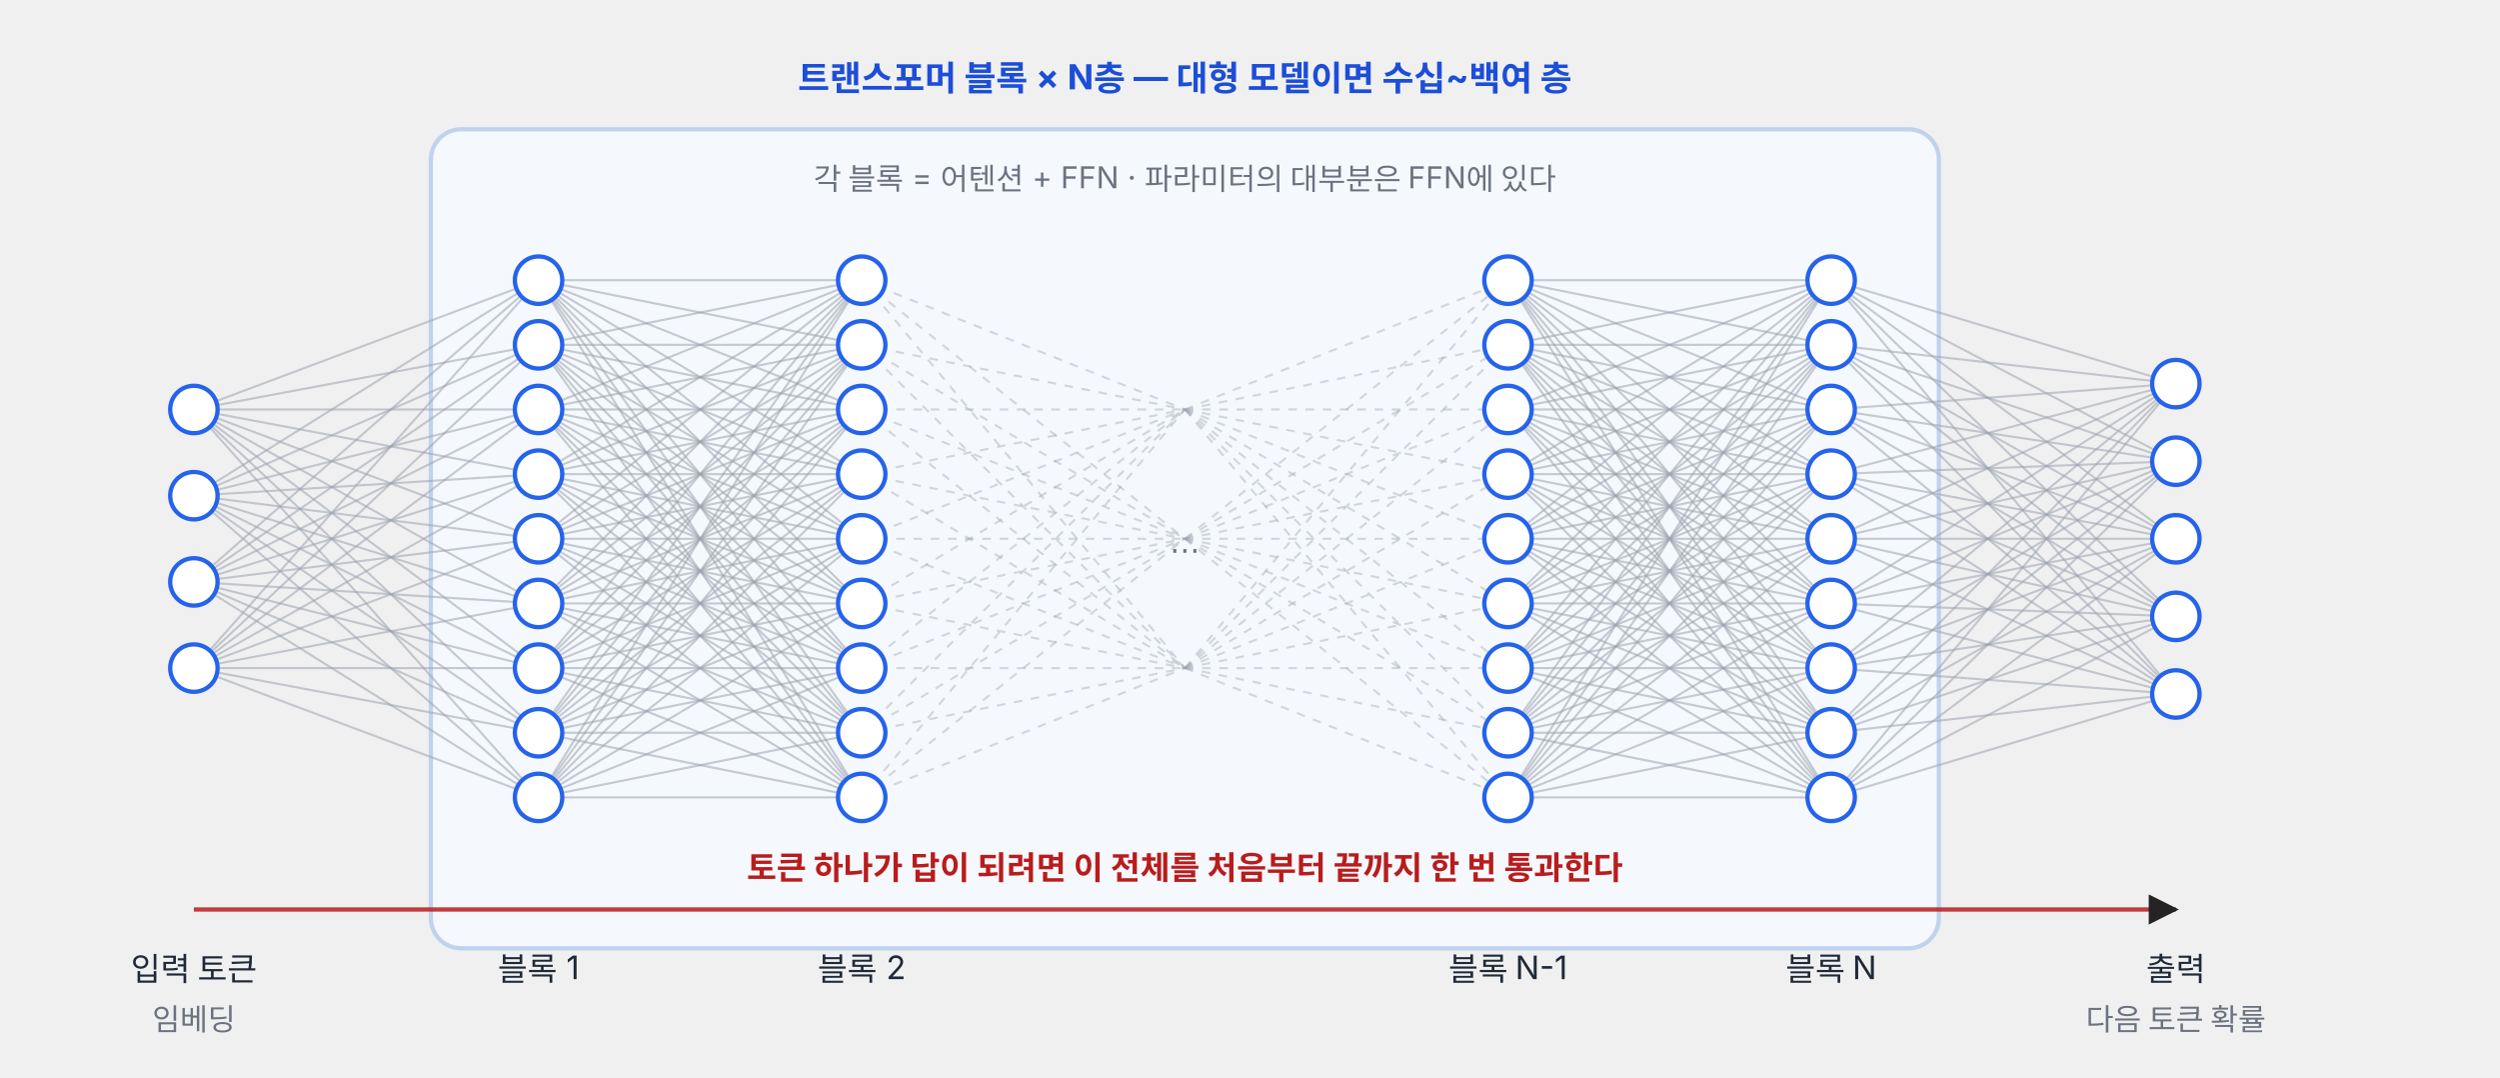
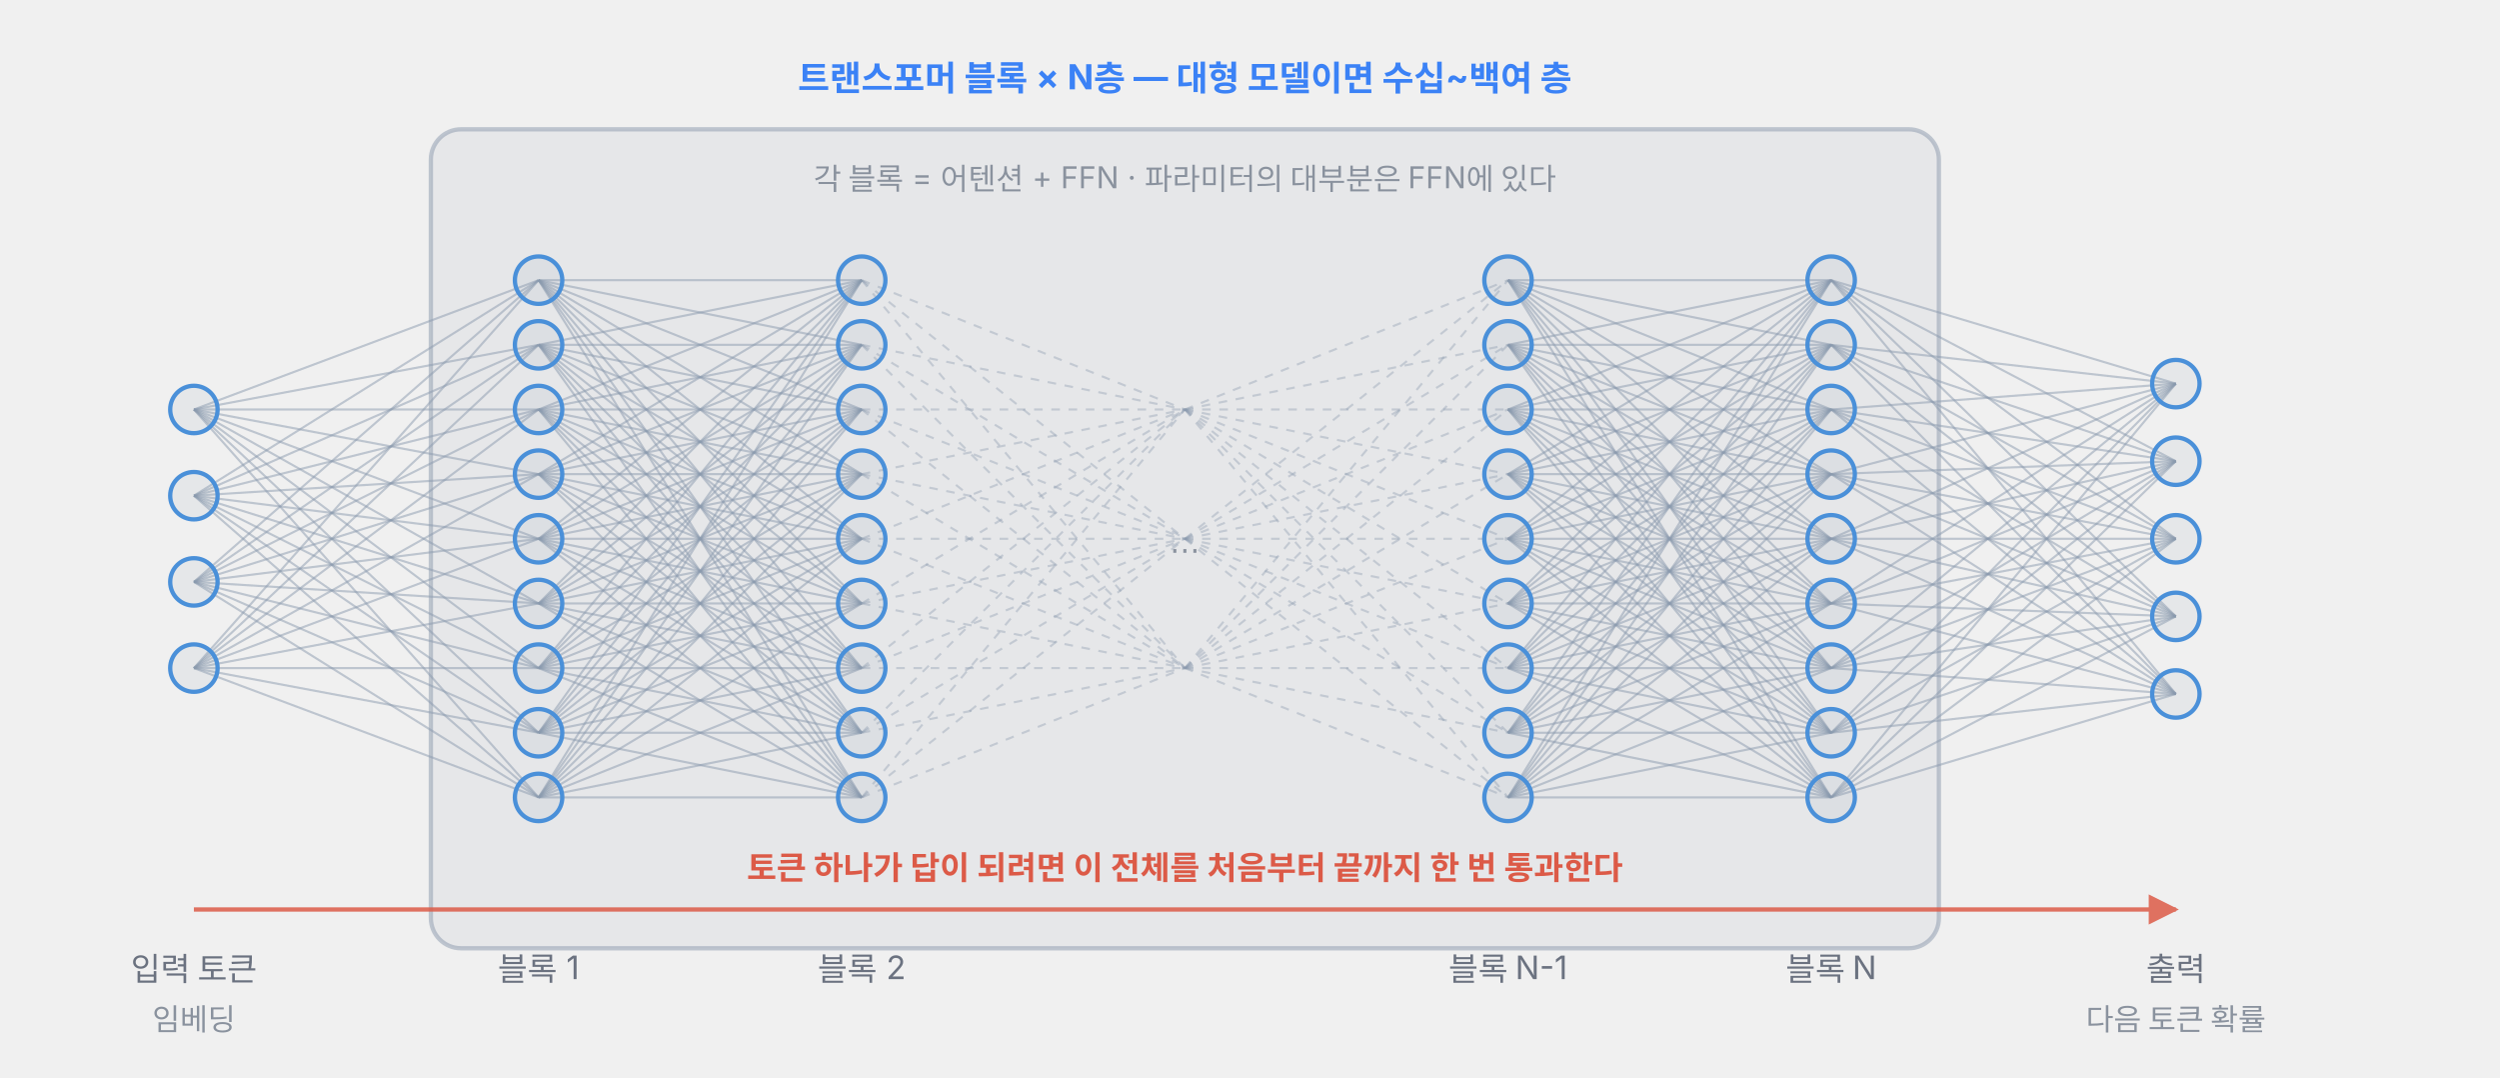
<svg xmlns="http://www.w3.org/2000/svg" viewBox="0 0 1160 500" width="1160" height="500" role="img" aria-label="LLM 층 구조 도해">
  <style>
-     :root { color-scheme: light dark; }
    text   { font-family: system-ui,-apple-system,'Apple SD Gothic Neo','Noto Sans KR',sans-serif; }
-     .lbl   { fill: #1f2937; font-size: 15px; text-anchor: middle; }
-     .lblb  { fill: #1f2937; font-size: 16px; font-weight: 700; text-anchor: middle; }
-     .mut   { fill: #6b7280; font-size: 14px; text-anchor: middle; }
-     .accent{ fill: #1d4ed8; font-size: 16px; font-weight: 700; text-anchor: middle; }
-     .warn  { fill: #b91c1c; font-size: 15px; font-weight: 700; text-anchor: middle; }
-     .tag   { fill: #6b7280; font-size: 13px; }
-     .tagOn { fill: #1d4ed8; font-size: 13px; font-weight: 700; }
-     .node  { fill: #ffffff; stroke: #2563eb; stroke-width: 2; }
-     .nodeQ { fill: #eef2f7; stroke: #2563eb; stroke-width: 2; }
-     .nodeA { fill: #dbeafe; stroke: #2563eb; stroke-width: 2; }
-     .nodeOff { fill: #ffffff; stroke: #9ca3af; stroke-width: 1.5; }
-     .wire  { stroke: #9ca3af; stroke-width: 1; opacity: .55; }
-     .wireD { stroke: #9ca3af; stroke-width: 1; opacity: .4; stroke-dasharray: 4 4; }
-     .wireOn{ stroke: #2563eb; stroke-width: 2.4; }
-     .wireOff{ stroke: #9ca3af; stroke-width: 1; opacity: .6; stroke-dasharray: 4 4; }
-     .panel { fill: #f5f8fd; stroke: #bfd3ee; stroke-width: 2; }
-     .panel2{ fill: #fbfcfe; stroke: #9ca3af; stroke-width: 2; }
-     .panel3{ fill: #fbfcfe; stroke: #2563eb; stroke-width: 2; }
-     .router{ fill: #ffffff; stroke: #b91c1c; stroke-width: 2; }
-     .flow  { stroke: #b91c1c; stroke-width: 2; opacity: .85; fill: none; }
-     @media (prefers-color-scheme: dark) {
-       .lbl, .lblb { fill: #e5e7eb; }
-       .mut, .tag  { fill: #9ca3af; }
-       .accent, .tagOn { fill: #93c5fd; }
-       .warn  { fill: #fca5a5; }
-       .node  { fill: #111827; stroke: #60a5fa; }
-       .nodeQ { fill: #1f2937; stroke: #60a5fa; }
-       .nodeA { fill: #1e3a5f; stroke: #60a5fa; }
-       .nodeOff { fill: #111827; stroke: #6b7280; }
-       .wire, .wireD, .wireOff { stroke: #6b7280; }
-       .wireOn { stroke: #60a5fa; }
-       .panel  { fill: #111a27; stroke: #334155; }
-       .panel2 { fill: #0f1620; stroke: #4b5563; }
-       .panel3 { fill: #0f1620; stroke: #60a5fa; }
-       .router { fill: #111827; stroke: #fca5a5; }
-       .flow   { stroke: #fca5a5; }
-     }
+     .lbl   { fill: #6b7280; font-size: 15px; text-anchor: middle; }
+     .lblb  { fill: #6b7280; font-size: 16px; font-weight: 700; text-anchor: middle; }
+     .mut   { fill: #8a929e; font-size: 14px; text-anchor: middle; }
+     .accent{ fill: #3b82f6; font-size: 16px; font-weight: 700; text-anchor: middle; }
+     .warn  { fill: #dc5a47; font-size: 15px; font-weight: 700; text-anchor: middle; }
+     .tag   { fill: #8a929e; font-size: 13px; }
+     .tagOn { fill: #3b82f6; font-size: 13px; font-weight: 700; }
+     .node  { fill: #8a99ad; fill-opacity: .10; stroke: #4a90d9; stroke-width: 2; }
+     .nodeQ { fill: #8a99ad; fill-opacity: .22; stroke: #4a90d9; stroke-width: 2; }
+     .nodeA { fill: #3b82f6; fill-opacity: .28; stroke: #3b82f6; stroke-width: 2; }
+     .nodeOff { fill: none; stroke: #98a2b0; stroke-width: 1.5; }
+     .wire  { stroke: #8a99ad; stroke-width: 1; opacity: .5; }
+     .wireD { stroke: #8a99ad; stroke-width: 1; opacity: .38; stroke-dasharray: 4 4; }
+     .wireOn{ stroke: #3b82f6; stroke-width: 2.4; }
+     .wireOff{ stroke: #98a2b0; stroke-width: 1; opacity: .55; stroke-dasharray: 4 4; }
+     .panel { fill: #8a99ad; fill-opacity: .09; stroke: #8a99ad; stroke-opacity: .5; stroke-width: 2; }
+     .panel2{ fill: #8a99ad; fill-opacity: .05; stroke: #98a2b0; stroke-opacity: .7; stroke-width: 2; }
+     .panel3{ fill: #3b82f6; fill-opacity: .05; stroke: #4a90d9; stroke-width: 2; }
+     .router{ fill: #dc5a47; fill-opacity: .12; stroke: #dc5a47; stroke-width: 2; }
+     .flow  { stroke: #dc5a47; stroke-width: 2; opacity: .85; fill: none; }
</style>
  <defs>
    <marker id="ar" viewBox="0 0 10 10" refX="9" refY="5" markerWidth="7" markerHeight="7" orient="auto">
-       <path d="M0,0 L10,5 L0,10 z" fill="currentColor" />
+       <path d="M0,0 L10,5 L0,10 z" fill="#dc5a47" />
    </marker>
  </defs>
  <rect x="200" y="60" width="700" height="380" rx="14" class="panel" />
  <line x1="90" y1="190.0" x2="250" y2="130.0" class="wire" />
  <line x1="90" y1="190.0" x2="250" y2="160.0" class="wire" />
  <line x1="90" y1="190.0" x2="250" y2="190.0" class="wire" />
  <line x1="90" y1="190.0" x2="250" y2="220.0" class="wire" />
  <line x1="90" y1="190.0" x2="250" y2="250.0" class="wire" />
  <line x1="90" y1="190.0" x2="250" y2="280.0" class="wire" />
  <line x1="90" y1="190.0" x2="250" y2="310.0" class="wire" />
  <line x1="90" y1="190.0" x2="250" y2="340.0" class="wire" />
  <line x1="90" y1="190.0" x2="250" y2="370.0" class="wire" />
  <line x1="90" y1="230.0" x2="250" y2="130.0" class="wire" />
  <line x1="90" y1="230.0" x2="250" y2="160.0" class="wire" />
  <line x1="90" y1="230.0" x2="250" y2="190.0" class="wire" />
  <line x1="90" y1="230.0" x2="250" y2="220.0" class="wire" />
  <line x1="90" y1="230.0" x2="250" y2="250.0" class="wire" />
  <line x1="90" y1="230.0" x2="250" y2="280.0" class="wire" />
  <line x1="90" y1="230.0" x2="250" y2="310.0" class="wire" />
  <line x1="90" y1="230.0" x2="250" y2="340.0" class="wire" />
  <line x1="90" y1="230.0" x2="250" y2="370.0" class="wire" />
  <line x1="90" y1="270.0" x2="250" y2="130.0" class="wire" />
  <line x1="90" y1="270.0" x2="250" y2="160.0" class="wire" />
  <line x1="90" y1="270.0" x2="250" y2="190.0" class="wire" />
  <line x1="90" y1="270.0" x2="250" y2="220.0" class="wire" />
  <line x1="90" y1="270.0" x2="250" y2="250.0" class="wire" />
  <line x1="90" y1="270.0" x2="250" y2="280.0" class="wire" />
  <line x1="90" y1="270.0" x2="250" y2="310.0" class="wire" />
  <line x1="90" y1="270.0" x2="250" y2="340.0" class="wire" />
  <line x1="90" y1="270.0" x2="250" y2="370.0" class="wire" />
  <line x1="90" y1="310.0" x2="250" y2="130.0" class="wire" />
  <line x1="90" y1="310.0" x2="250" y2="160.0" class="wire" />
  <line x1="90" y1="310.0" x2="250" y2="190.0" class="wire" />
  <line x1="90" y1="310.0" x2="250" y2="220.0" class="wire" />
  <line x1="90" y1="310.0" x2="250" y2="250.0" class="wire" />
  <line x1="90" y1="310.0" x2="250" y2="280.0" class="wire" />
  <line x1="90" y1="310.0" x2="250" y2="310.0" class="wire" />
  <line x1="90" y1="310.0" x2="250" y2="340.0" class="wire" />
  <line x1="90" y1="310.0" x2="250" y2="370.0" class="wire" />
  <line x1="250" y1="130.0" x2="400" y2="130.0" class="wire" />
  <line x1="250" y1="130.0" x2="400" y2="160.0" class="wire" />
  <line x1="250" y1="130.0" x2="400" y2="190.0" class="wire" />
  <line x1="250" y1="130.0" x2="400" y2="220.0" class="wire" />
  <line x1="250" y1="130.0" x2="400" y2="250.0" class="wire" />
  <line x1="250" y1="130.0" x2="400" y2="280.0" class="wire" />
  <line x1="250" y1="130.0" x2="400" y2="310.0" class="wire" />
  <line x1="250" y1="130.0" x2="400" y2="340.0" class="wire" />
  <line x1="250" y1="130.0" x2="400" y2="370.0" class="wire" />
  <line x1="250" y1="160.0" x2="400" y2="130.0" class="wire" />
  <line x1="250" y1="160.0" x2="400" y2="160.0" class="wire" />
  <line x1="250" y1="160.0" x2="400" y2="190.0" class="wire" />
  <line x1="250" y1="160.0" x2="400" y2="220.0" class="wire" />
  <line x1="250" y1="160.0" x2="400" y2="250.0" class="wire" />
  <line x1="250" y1="160.0" x2="400" y2="280.0" class="wire" />
  <line x1="250" y1="160.0" x2="400" y2="310.0" class="wire" />
  <line x1="250" y1="160.0" x2="400" y2="340.0" class="wire" />
  <line x1="250" y1="160.0" x2="400" y2="370.0" class="wire" />
  <line x1="250" y1="190.0" x2="400" y2="130.0" class="wire" />
  <line x1="250" y1="190.0" x2="400" y2="160.0" class="wire" />
  <line x1="250" y1="190.0" x2="400" y2="190.0" class="wire" />
  <line x1="250" y1="190.0" x2="400" y2="220.0" class="wire" />
  <line x1="250" y1="190.0" x2="400" y2="250.0" class="wire" />
  <line x1="250" y1="190.0" x2="400" y2="280.0" class="wire" />
  <line x1="250" y1="190.0" x2="400" y2="310.0" class="wire" />
  <line x1="250" y1="190.0" x2="400" y2="340.0" class="wire" />
  <line x1="250" y1="190.0" x2="400" y2="370.0" class="wire" />
  <line x1="250" y1="220.0" x2="400" y2="130.0" class="wire" />
  <line x1="250" y1="220.0" x2="400" y2="160.0" class="wire" />
  <line x1="250" y1="220.0" x2="400" y2="190.0" class="wire" />
  <line x1="250" y1="220.0" x2="400" y2="220.0" class="wire" />
  <line x1="250" y1="220.0" x2="400" y2="250.0" class="wire" />
  <line x1="250" y1="220.0" x2="400" y2="280.0" class="wire" />
  <line x1="250" y1="220.0" x2="400" y2="310.0" class="wire" />
  <line x1="250" y1="220.0" x2="400" y2="340.0" class="wire" />
  <line x1="250" y1="220.0" x2="400" y2="370.0" class="wire" />
  <line x1="250" y1="250.0" x2="400" y2="130.0" class="wire" />
  <line x1="250" y1="250.0" x2="400" y2="160.0" class="wire" />
  <line x1="250" y1="250.0" x2="400" y2="190.0" class="wire" />
  <line x1="250" y1="250.0" x2="400" y2="220.0" class="wire" />
  <line x1="250" y1="250.0" x2="400" y2="250.0" class="wire" />
  <line x1="250" y1="250.0" x2="400" y2="280.0" class="wire" />
  <line x1="250" y1="250.0" x2="400" y2="310.0" class="wire" />
  <line x1="250" y1="250.0" x2="400" y2="340.0" class="wire" />
  <line x1="250" y1="250.0" x2="400" y2="370.0" class="wire" />
  <line x1="250" y1="280.0" x2="400" y2="130.0" class="wire" />
  <line x1="250" y1="280.0" x2="400" y2="160.0" class="wire" />
  <line x1="250" y1="280.0" x2="400" y2="190.0" class="wire" />
  <line x1="250" y1="280.0" x2="400" y2="220.0" class="wire" />
  <line x1="250" y1="280.0" x2="400" y2="250.0" class="wire" />
  <line x1="250" y1="280.0" x2="400" y2="280.0" class="wire" />
  <line x1="250" y1="280.0" x2="400" y2="310.0" class="wire" />
  <line x1="250" y1="280.0" x2="400" y2="340.0" class="wire" />
  <line x1="250" y1="280.0" x2="400" y2="370.0" class="wire" />
  <line x1="250" y1="310.0" x2="400" y2="130.0" class="wire" />
  <line x1="250" y1="310.0" x2="400" y2="160.0" class="wire" />
  <line x1="250" y1="310.0" x2="400" y2="190.0" class="wire" />
  <line x1="250" y1="310.0" x2="400" y2="220.0" class="wire" />
  <line x1="250" y1="310.0" x2="400" y2="250.0" class="wire" />
  <line x1="250" y1="310.0" x2="400" y2="280.0" class="wire" />
  <line x1="250" y1="310.0" x2="400" y2="310.0" class="wire" />
  <line x1="250" y1="310.0" x2="400" y2="340.0" class="wire" />
  <line x1="250" y1="310.0" x2="400" y2="370.0" class="wire" />
  <line x1="250" y1="340.0" x2="400" y2="130.0" class="wire" />
  <line x1="250" y1="340.0" x2="400" y2="160.0" class="wire" />
  <line x1="250" y1="340.0" x2="400" y2="190.0" class="wire" />
  <line x1="250" y1="340.0" x2="400" y2="220.0" class="wire" />
  <line x1="250" y1="340.0" x2="400" y2="250.0" class="wire" />
  <line x1="250" y1="340.0" x2="400" y2="280.0" class="wire" />
  <line x1="250" y1="340.0" x2="400" y2="310.0" class="wire" />
  <line x1="250" y1="340.0" x2="400" y2="340.0" class="wire" />
  <line x1="250" y1="340.0" x2="400" y2="370.0" class="wire" />
  <line x1="250" y1="370.0" x2="400" y2="130.0" class="wire" />
  <line x1="250" y1="370.0" x2="400" y2="160.0" class="wire" />
  <line x1="250" y1="370.0" x2="400" y2="190.0" class="wire" />
  <line x1="250" y1="370.0" x2="400" y2="220.0" class="wire" />
  <line x1="250" y1="370.0" x2="400" y2="250.0" class="wire" />
  <line x1="250" y1="370.0" x2="400" y2="280.0" class="wire" />
  <line x1="250" y1="370.0" x2="400" y2="310.0" class="wire" />
  <line x1="250" y1="370.0" x2="400" y2="340.0" class="wire" />
  <line x1="250" y1="370.0" x2="400" y2="370.0" class="wire" />
  <line x1="400" y1="130.0" x2="550" y2="190.0" class="wireD" />
  <line x1="400" y1="130.0" x2="550" y2="250.0" class="wireD" />
  <line x1="400" y1="130.0" x2="550" y2="310.0" class="wireD" />
  <line x1="400" y1="160.0" x2="550" y2="190.0" class="wireD" />
  <line x1="400" y1="160.0" x2="550" y2="250.0" class="wireD" />
  <line x1="400" y1="160.0" x2="550" y2="310.0" class="wireD" />
  <line x1="400" y1="190.0" x2="550" y2="190.0" class="wireD" />
  <line x1="400" y1="190.0" x2="550" y2="250.0" class="wireD" />
  <line x1="400" y1="190.0" x2="550" y2="310.0" class="wireD" />
  <line x1="400" y1="220.0" x2="550" y2="190.0" class="wireD" />
  <line x1="400" y1="220.0" x2="550" y2="250.0" class="wireD" />
  <line x1="400" y1="220.0" x2="550" y2="310.0" class="wireD" />
  <line x1="400" y1="250.0" x2="550" y2="190.0" class="wireD" />
  <line x1="400" y1="250.0" x2="550" y2="250.0" class="wireD" />
  <line x1="400" y1="250.0" x2="550" y2="310.0" class="wireD" />
  <line x1="400" y1="280.0" x2="550" y2="190.0" class="wireD" />
  <line x1="400" y1="280.0" x2="550" y2="250.0" class="wireD" />
  <line x1="400" y1="280.0" x2="550" y2="310.0" class="wireD" />
  <line x1="400" y1="310.0" x2="550" y2="190.0" class="wireD" />
  <line x1="400" y1="310.0" x2="550" y2="250.0" class="wireD" />
  <line x1="400" y1="310.0" x2="550" y2="310.0" class="wireD" />
  <line x1="400" y1="340.0" x2="550" y2="190.0" class="wireD" />
  <line x1="400" y1="340.0" x2="550" y2="250.0" class="wireD" />
  <line x1="400" y1="340.0" x2="550" y2="310.0" class="wireD" />
  <line x1="400" y1="370.0" x2="550" y2="190.0" class="wireD" />
  <line x1="400" y1="370.0" x2="550" y2="250.0" class="wireD" />
  <line x1="400" y1="370.0" x2="550" y2="310.0" class="wireD" />
  <line x1="550" y1="190.0" x2="700" y2="130.0" class="wireD" />
  <line x1="550" y1="190.0" x2="700" y2="160.0" class="wireD" />
  <line x1="550" y1="190.0" x2="700" y2="190.0" class="wireD" />
  <line x1="550" y1="190.0" x2="700" y2="220.0" class="wireD" />
  <line x1="550" y1="190.0" x2="700" y2="250.0" class="wireD" />
  <line x1="550" y1="190.0" x2="700" y2="280.0" class="wireD" />
  <line x1="550" y1="190.0" x2="700" y2="310.0" class="wireD" />
  <line x1="550" y1="190.0" x2="700" y2="340.0" class="wireD" />
  <line x1="550" y1="190.0" x2="700" y2="370.0" class="wireD" />
  <line x1="550" y1="250.0" x2="700" y2="130.0" class="wireD" />
  <line x1="550" y1="250.0" x2="700" y2="160.0" class="wireD" />
  <line x1="550" y1="250.0" x2="700" y2="190.0" class="wireD" />
  <line x1="550" y1="250.0" x2="700" y2="220.0" class="wireD" />
  <line x1="550" y1="250.0" x2="700" y2="250.0" class="wireD" />
  <line x1="550" y1="250.0" x2="700" y2="280.0" class="wireD" />
  <line x1="550" y1="250.0" x2="700" y2="310.0" class="wireD" />
  <line x1="550" y1="250.0" x2="700" y2="340.0" class="wireD" />
  <line x1="550" y1="250.0" x2="700" y2="370.0" class="wireD" />
  <line x1="550" y1="310.0" x2="700" y2="130.0" class="wireD" />
  <line x1="550" y1="310.0" x2="700" y2="160.0" class="wireD" />
  <line x1="550" y1="310.0" x2="700" y2="190.0" class="wireD" />
  <line x1="550" y1="310.0" x2="700" y2="220.0" class="wireD" />
  <line x1="550" y1="310.0" x2="700" y2="250.0" class="wireD" />
  <line x1="550" y1="310.0" x2="700" y2="280.0" class="wireD" />
  <line x1="550" y1="310.0" x2="700" y2="310.0" class="wireD" />
  <line x1="550" y1="310.0" x2="700" y2="340.0" class="wireD" />
  <line x1="550" y1="310.0" x2="700" y2="370.0" class="wireD" />
  <line x1="700" y1="130.0" x2="850" y2="130.0" class="wire" />
  <line x1="700" y1="130.0" x2="850" y2="160.0" class="wire" />
  <line x1="700" y1="130.0" x2="850" y2="190.0" class="wire" />
  <line x1="700" y1="130.0" x2="850" y2="220.0" class="wire" />
  <line x1="700" y1="130.0" x2="850" y2="250.0" class="wire" />
  <line x1="700" y1="130.0" x2="850" y2="280.0" class="wire" />
  <line x1="700" y1="130.0" x2="850" y2="310.0" class="wire" />
  <line x1="700" y1="130.0" x2="850" y2="340.0" class="wire" />
  <line x1="700" y1="130.0" x2="850" y2="370.0" class="wire" />
  <line x1="700" y1="160.0" x2="850" y2="130.0" class="wire" />
  <line x1="700" y1="160.0" x2="850" y2="160.0" class="wire" />
  <line x1="700" y1="160.0" x2="850" y2="190.0" class="wire" />
  <line x1="700" y1="160.0" x2="850" y2="220.0" class="wire" />
  <line x1="700" y1="160.0" x2="850" y2="250.0" class="wire" />
  <line x1="700" y1="160.0" x2="850" y2="280.0" class="wire" />
  <line x1="700" y1="160.0" x2="850" y2="310.0" class="wire" />
  <line x1="700" y1="160.0" x2="850" y2="340.0" class="wire" />
  <line x1="700" y1="160.0" x2="850" y2="370.0" class="wire" />
  <line x1="700" y1="190.0" x2="850" y2="130.0" class="wire" />
  <line x1="700" y1="190.0" x2="850" y2="160.0" class="wire" />
  <line x1="700" y1="190.0" x2="850" y2="190.0" class="wire" />
  <line x1="700" y1="190.0" x2="850" y2="220.0" class="wire" />
  <line x1="700" y1="190.0" x2="850" y2="250.0" class="wire" />
  <line x1="700" y1="190.0" x2="850" y2="280.0" class="wire" />
  <line x1="700" y1="190.0" x2="850" y2="310.0" class="wire" />
  <line x1="700" y1="190.0" x2="850" y2="340.0" class="wire" />
  <line x1="700" y1="190.0" x2="850" y2="370.0" class="wire" />
  <line x1="700" y1="220.0" x2="850" y2="130.0" class="wire" />
  <line x1="700" y1="220.0" x2="850" y2="160.0" class="wire" />
  <line x1="700" y1="220.0" x2="850" y2="190.0" class="wire" />
  <line x1="700" y1="220.0" x2="850" y2="220.0" class="wire" />
  <line x1="700" y1="220.0" x2="850" y2="250.0" class="wire" />
  <line x1="700" y1="220.0" x2="850" y2="280.0" class="wire" />
  <line x1="700" y1="220.0" x2="850" y2="310.0" class="wire" />
  <line x1="700" y1="220.0" x2="850" y2="340.0" class="wire" />
  <line x1="700" y1="220.0" x2="850" y2="370.0" class="wire" />
  <line x1="700" y1="250.0" x2="850" y2="130.0" class="wire" />
  <line x1="700" y1="250.0" x2="850" y2="160.0" class="wire" />
  <line x1="700" y1="250.0" x2="850" y2="190.0" class="wire" />
  <line x1="700" y1="250.0" x2="850" y2="220.0" class="wire" />
  <line x1="700" y1="250.0" x2="850" y2="250.0" class="wire" />
  <line x1="700" y1="250.0" x2="850" y2="280.0" class="wire" />
  <line x1="700" y1="250.0" x2="850" y2="310.0" class="wire" />
  <line x1="700" y1="250.0" x2="850" y2="340.0" class="wire" />
  <line x1="700" y1="250.0" x2="850" y2="370.0" class="wire" />
  <line x1="700" y1="280.0" x2="850" y2="130.0" class="wire" />
  <line x1="700" y1="280.0" x2="850" y2="160.0" class="wire" />
  <line x1="700" y1="280.0" x2="850" y2="190.0" class="wire" />
  <line x1="700" y1="280.0" x2="850" y2="220.0" class="wire" />
  <line x1="700" y1="280.0" x2="850" y2="250.0" class="wire" />
  <line x1="700" y1="280.0" x2="850" y2="280.0" class="wire" />
  <line x1="700" y1="280.0" x2="850" y2="310.0" class="wire" />
  <line x1="700" y1="280.0" x2="850" y2="340.0" class="wire" />
  <line x1="700" y1="280.0" x2="850" y2="370.0" class="wire" />
  <line x1="700" y1="310.0" x2="850" y2="130.0" class="wire" />
  <line x1="700" y1="310.0" x2="850" y2="160.0" class="wire" />
  <line x1="700" y1="310.0" x2="850" y2="190.0" class="wire" />
  <line x1="700" y1="310.0" x2="850" y2="220.0" class="wire" />
  <line x1="700" y1="310.0" x2="850" y2="250.0" class="wire" />
  <line x1="700" y1="310.0" x2="850" y2="280.0" class="wire" />
  <line x1="700" y1="310.0" x2="850" y2="310.0" class="wire" />
  <line x1="700" y1="310.0" x2="850" y2="340.0" class="wire" />
  <line x1="700" y1="310.0" x2="850" y2="370.0" class="wire" />
  <line x1="700" y1="340.0" x2="850" y2="130.0" class="wire" />
  <line x1="700" y1="340.0" x2="850" y2="160.0" class="wire" />
  <line x1="700" y1="340.0" x2="850" y2="190.0" class="wire" />
  <line x1="700" y1="340.0" x2="850" y2="220.0" class="wire" />
  <line x1="700" y1="340.0" x2="850" y2="250.0" class="wire" />
  <line x1="700" y1="340.0" x2="850" y2="280.0" class="wire" />
  <line x1="700" y1="340.0" x2="850" y2="310.0" class="wire" />
  <line x1="700" y1="340.0" x2="850" y2="340.0" class="wire" />
  <line x1="700" y1="340.0" x2="850" y2="370.0" class="wire" />
  <line x1="700" y1="370.0" x2="850" y2="130.0" class="wire" />
  <line x1="700" y1="370.0" x2="850" y2="160.0" class="wire" />
  <line x1="700" y1="370.0" x2="850" y2="190.0" class="wire" />
  <line x1="700" y1="370.0" x2="850" y2="220.0" class="wire" />
  <line x1="700" y1="370.0" x2="850" y2="250.0" class="wire" />
  <line x1="700" y1="370.0" x2="850" y2="280.0" class="wire" />
  <line x1="700" y1="370.0" x2="850" y2="310.0" class="wire" />
  <line x1="700" y1="370.0" x2="850" y2="340.0" class="wire" />
  <line x1="700" y1="370.0" x2="850" y2="370.0" class="wire" />
  <line x1="850" y1="130.0" x2="1010" y2="178.0" class="wire" />
  <line x1="850" y1="130.0" x2="1010" y2="214.0" class="wire" />
  <line x1="850" y1="130.0" x2="1010" y2="250.0" class="wire" />
  <line x1="850" y1="130.0" x2="1010" y2="286.0" class="wire" />
  <line x1="850" y1="130.0" x2="1010" y2="322.0" class="wire" />
  <line x1="850" y1="160.0" x2="1010" y2="178.0" class="wire" />
  <line x1="850" y1="160.0" x2="1010" y2="214.0" class="wire" />
  <line x1="850" y1="160.0" x2="1010" y2="250.0" class="wire" />
  <line x1="850" y1="160.0" x2="1010" y2="286.0" class="wire" />
  <line x1="850" y1="160.0" x2="1010" y2="322.0" class="wire" />
  <line x1="850" y1="190.0" x2="1010" y2="178.0" class="wire" />
  <line x1="850" y1="190.0" x2="1010" y2="214.0" class="wire" />
  <line x1="850" y1="190.0" x2="1010" y2="250.0" class="wire" />
  <line x1="850" y1="190.0" x2="1010" y2="286.0" class="wire" />
  <line x1="850" y1="190.0" x2="1010" y2="322.0" class="wire" />
  <line x1="850" y1="220.0" x2="1010" y2="178.0" class="wire" />
  <line x1="850" y1="220.0" x2="1010" y2="214.0" class="wire" />
  <line x1="850" y1="220.0" x2="1010" y2="250.0" class="wire" />
  <line x1="850" y1="220.0" x2="1010" y2="286.0" class="wire" />
  <line x1="850" y1="220.0" x2="1010" y2="322.0" class="wire" />
  <line x1="850" y1="250.0" x2="1010" y2="178.0" class="wire" />
  <line x1="850" y1="250.0" x2="1010" y2="214.0" class="wire" />
  <line x1="850" y1="250.0" x2="1010" y2="250.0" class="wire" />
  <line x1="850" y1="250.0" x2="1010" y2="286.0" class="wire" />
  <line x1="850" y1="250.0" x2="1010" y2="322.0" class="wire" />
  <line x1="850" y1="280.0" x2="1010" y2="178.0" class="wire" />
  <line x1="850" y1="280.0" x2="1010" y2="214.0" class="wire" />
  <line x1="850" y1="280.0" x2="1010" y2="250.0" class="wire" />
  <line x1="850" y1="280.0" x2="1010" y2="286.0" class="wire" />
  <line x1="850" y1="280.0" x2="1010" y2="322.0" class="wire" />
  <line x1="850" y1="310.0" x2="1010" y2="178.0" class="wire" />
  <line x1="850" y1="310.0" x2="1010" y2="214.0" class="wire" />
  <line x1="850" y1="310.0" x2="1010" y2="250.0" class="wire" />
  <line x1="850" y1="310.0" x2="1010" y2="286.0" class="wire" />
  <line x1="850" y1="310.0" x2="1010" y2="322.0" class="wire" />
  <line x1="850" y1="340.0" x2="1010" y2="178.0" class="wire" />
  <line x1="850" y1="340.0" x2="1010" y2="214.0" class="wire" />
  <line x1="850" y1="340.0" x2="1010" y2="250.0" class="wire" />
  <line x1="850" y1="340.0" x2="1010" y2="286.0" class="wire" />
  <line x1="850" y1="340.0" x2="1010" y2="322.0" class="wire" />
  <line x1="850" y1="370.0" x2="1010" y2="178.0" class="wire" />
  <line x1="850" y1="370.0" x2="1010" y2="214.0" class="wire" />
  <line x1="850" y1="370.0" x2="1010" y2="250.0" class="wire" />
  <line x1="850" y1="370.0" x2="1010" y2="286.0" class="wire" />
  <line x1="850" y1="370.0" x2="1010" y2="322.0" class="wire" />
  <circle cx="90" cy="190.0" r="11" class="node" />
  <circle cx="90" cy="230.0" r="11" class="node" />
  <circle cx="90" cy="270.0" r="11" class="node" />
  <circle cx="90" cy="310.0" r="11" class="node" />
  <circle cx="250" cy="130.0" r="11" class="node" />
  <circle cx="250" cy="160.0" r="11" class="node" />
  <circle cx="250" cy="190.0" r="11" class="node" />
  <circle cx="250" cy="220.0" r="11" class="node" />
  <circle cx="250" cy="250.0" r="11" class="node" />
  <circle cx="250" cy="280.0" r="11" class="node" />
  <circle cx="250" cy="310.0" r="11" class="node" />
  <circle cx="250" cy="340.0" r="11" class="node" />
  <circle cx="250" cy="370.0" r="11" class="node" />
  <circle cx="400" cy="130.0" r="11" class="node" />
  <circle cx="400" cy="160.0" r="11" class="node" />
  <circle cx="400" cy="190.0" r="11" class="node" />
  <circle cx="400" cy="220.0" r="11" class="node" />
  <circle cx="400" cy="250.0" r="11" class="node" />
  <circle cx="400" cy="280.0" r="11" class="node" />
  <circle cx="400" cy="310.0" r="11" class="node" />
  <circle cx="400" cy="340.0" r="11" class="node" />
  <circle cx="400" cy="370.0" r="11" class="node" />
  <circle cx="700" cy="130.0" r="11" class="node" />
  <circle cx="700" cy="160.0" r="11" class="node" />
  <circle cx="700" cy="190.0" r="11" class="node" />
  <circle cx="700" cy="220.0" r="11" class="node" />
  <circle cx="700" cy="250.0" r="11" class="node" />
  <circle cx="700" cy="280.0" r="11" class="node" />
  <circle cx="700" cy="310.0" r="11" class="node" />
  <circle cx="700" cy="340.0" r="11" class="node" />
  <circle cx="700" cy="370.0" r="11" class="node" />
  <circle cx="850" cy="130.0" r="11" class="node" />
  <circle cx="850" cy="160.0" r="11" class="node" />
  <circle cx="850" cy="190.0" r="11" class="node" />
  <circle cx="850" cy="220.0" r="11" class="node" />
  <circle cx="850" cy="250.0" r="11" class="node" />
  <circle cx="850" cy="280.0" r="11" class="node" />
  <circle cx="850" cy="310.0" r="11" class="node" />
  <circle cx="850" cy="340.0" r="11" class="node" />
  <circle cx="850" cy="370.0" r="11" class="node" />
  <circle cx="1010" cy="178.0" r="11" class="node" />
  <circle cx="1010" cy="214.0" r="11" class="node" />
  <circle cx="1010" cy="250.0" r="11" class="node" />
  <circle cx="1010" cy="286.0" r="11" class="node" />
  <circle cx="1010" cy="322.0" r="11" class="node" />
  <text x="550" y="260" class="mut" font-size="30">⋯</text>
  <text x="90" y="455" class="lbl">입력 토큰</text>
  <text x="250" y="455" class="lbl">블록 1</text>
  <text x="400" y="455" class="lbl">블록 2</text>
  <text x="700" y="455" class="lbl">블록 N-1</text>
  <text x="850" y="455" class="lbl">블록 N</text>
  <text x="1010" y="455" class="lbl">출력</text>
  <text x="90" y="478" class="mut">임베딩</text>
  <text x="1010" y="478" class="mut">다음 토큰 확률</text>
  <text x="550" y="42" class="accent">트랜스포머 블록 × N층 — 대형 모델이면 수십~백여 층</text>
  <text x="550" y="88" class="mut">각 블록 = 어텐션 + FFN · 파라미터의 대부분은 FFN에 있다</text>
-   <g class="warn">
-     <path d="M 90 422 L 1010 422" class="flow" marker-end="url(#ar)" />
-   </g>
+   <path d="M 90 422 L 1010 422" class="flow" marker-end="url(#ar)" />
  <text x="550" y="408" class="warn">토큰 하나가 답이 되려면 이 전체를 처음부터 끝까지 한 번 통과한다</text>
</svg>
